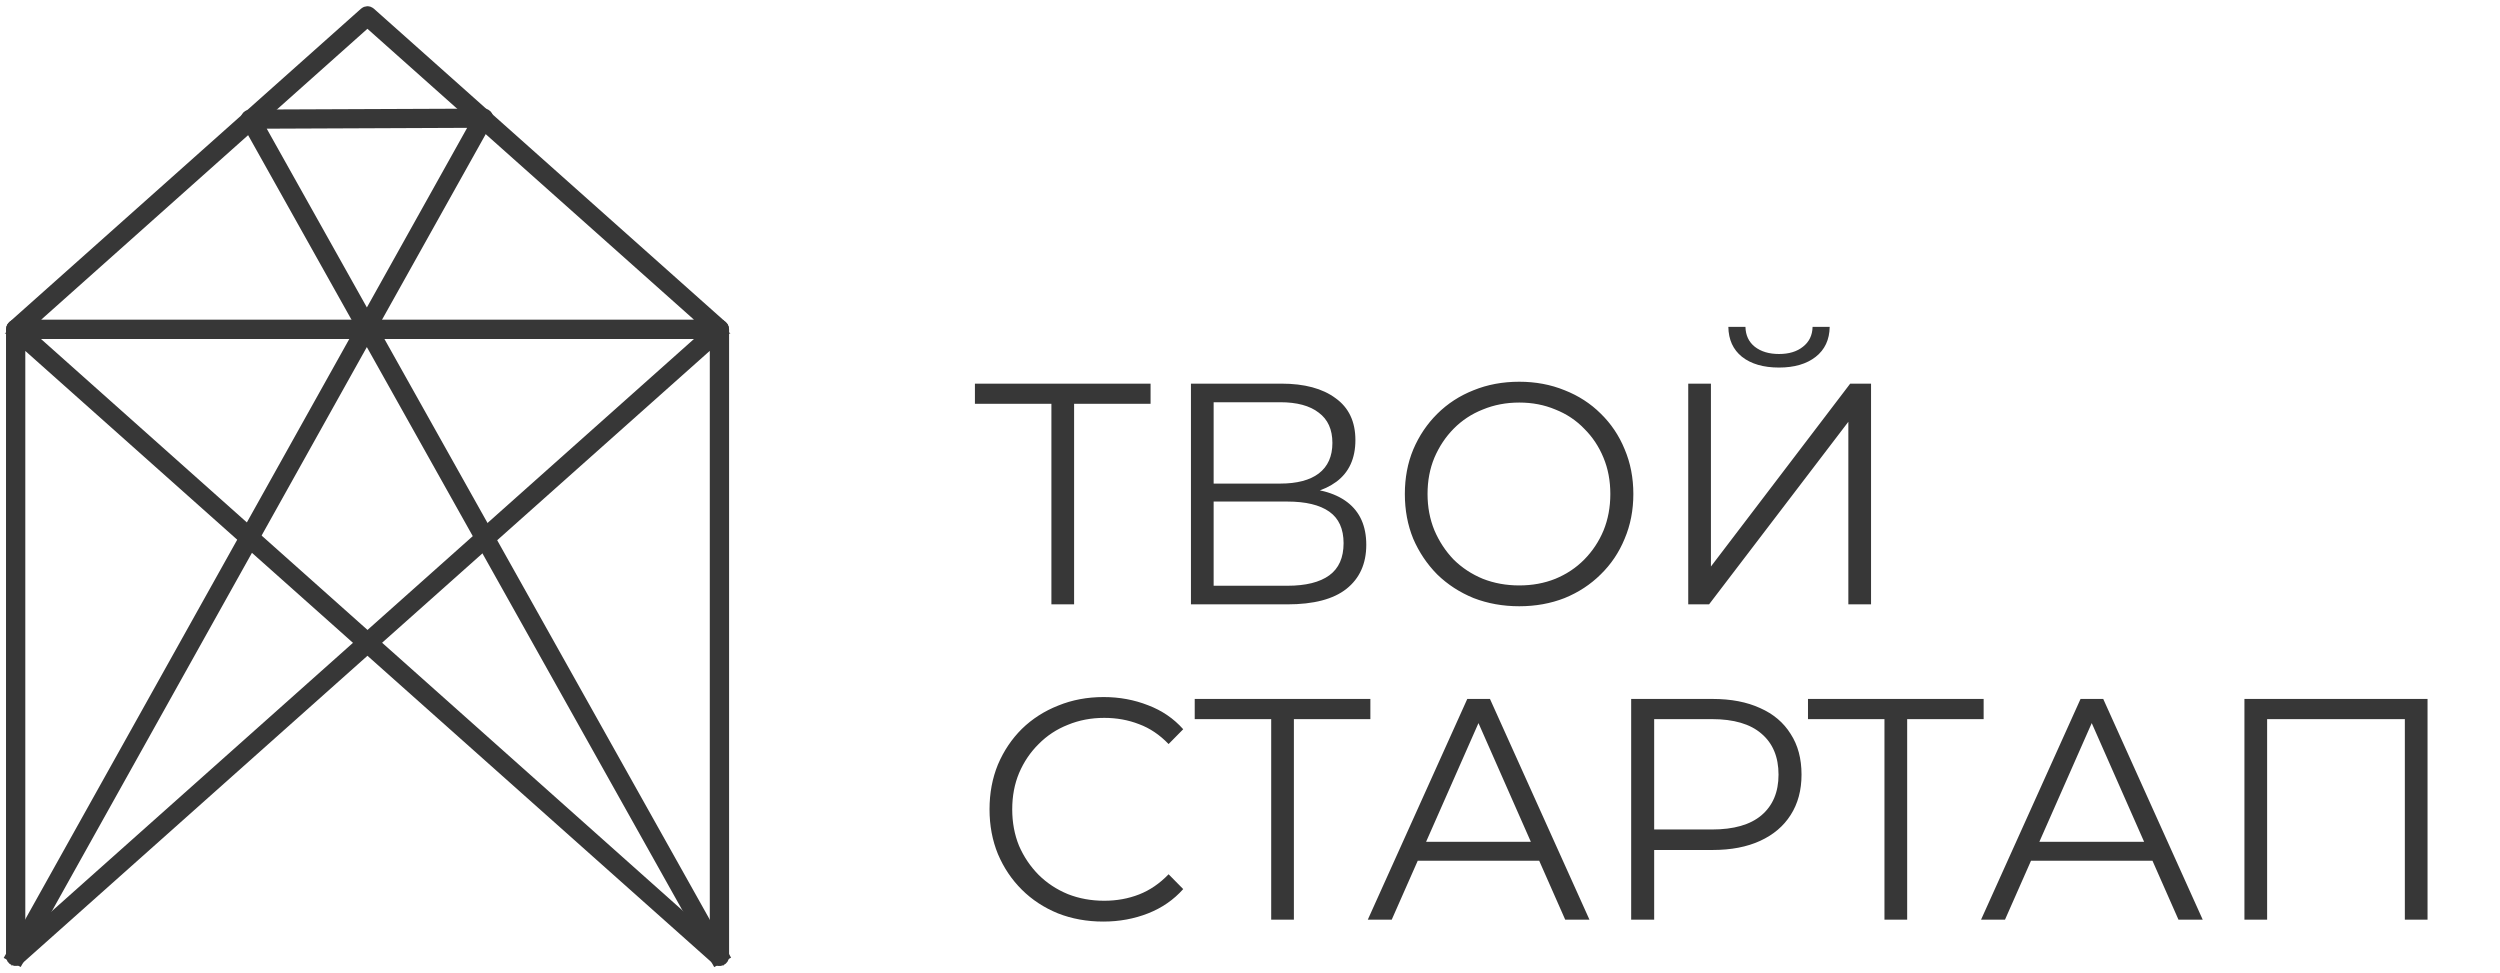
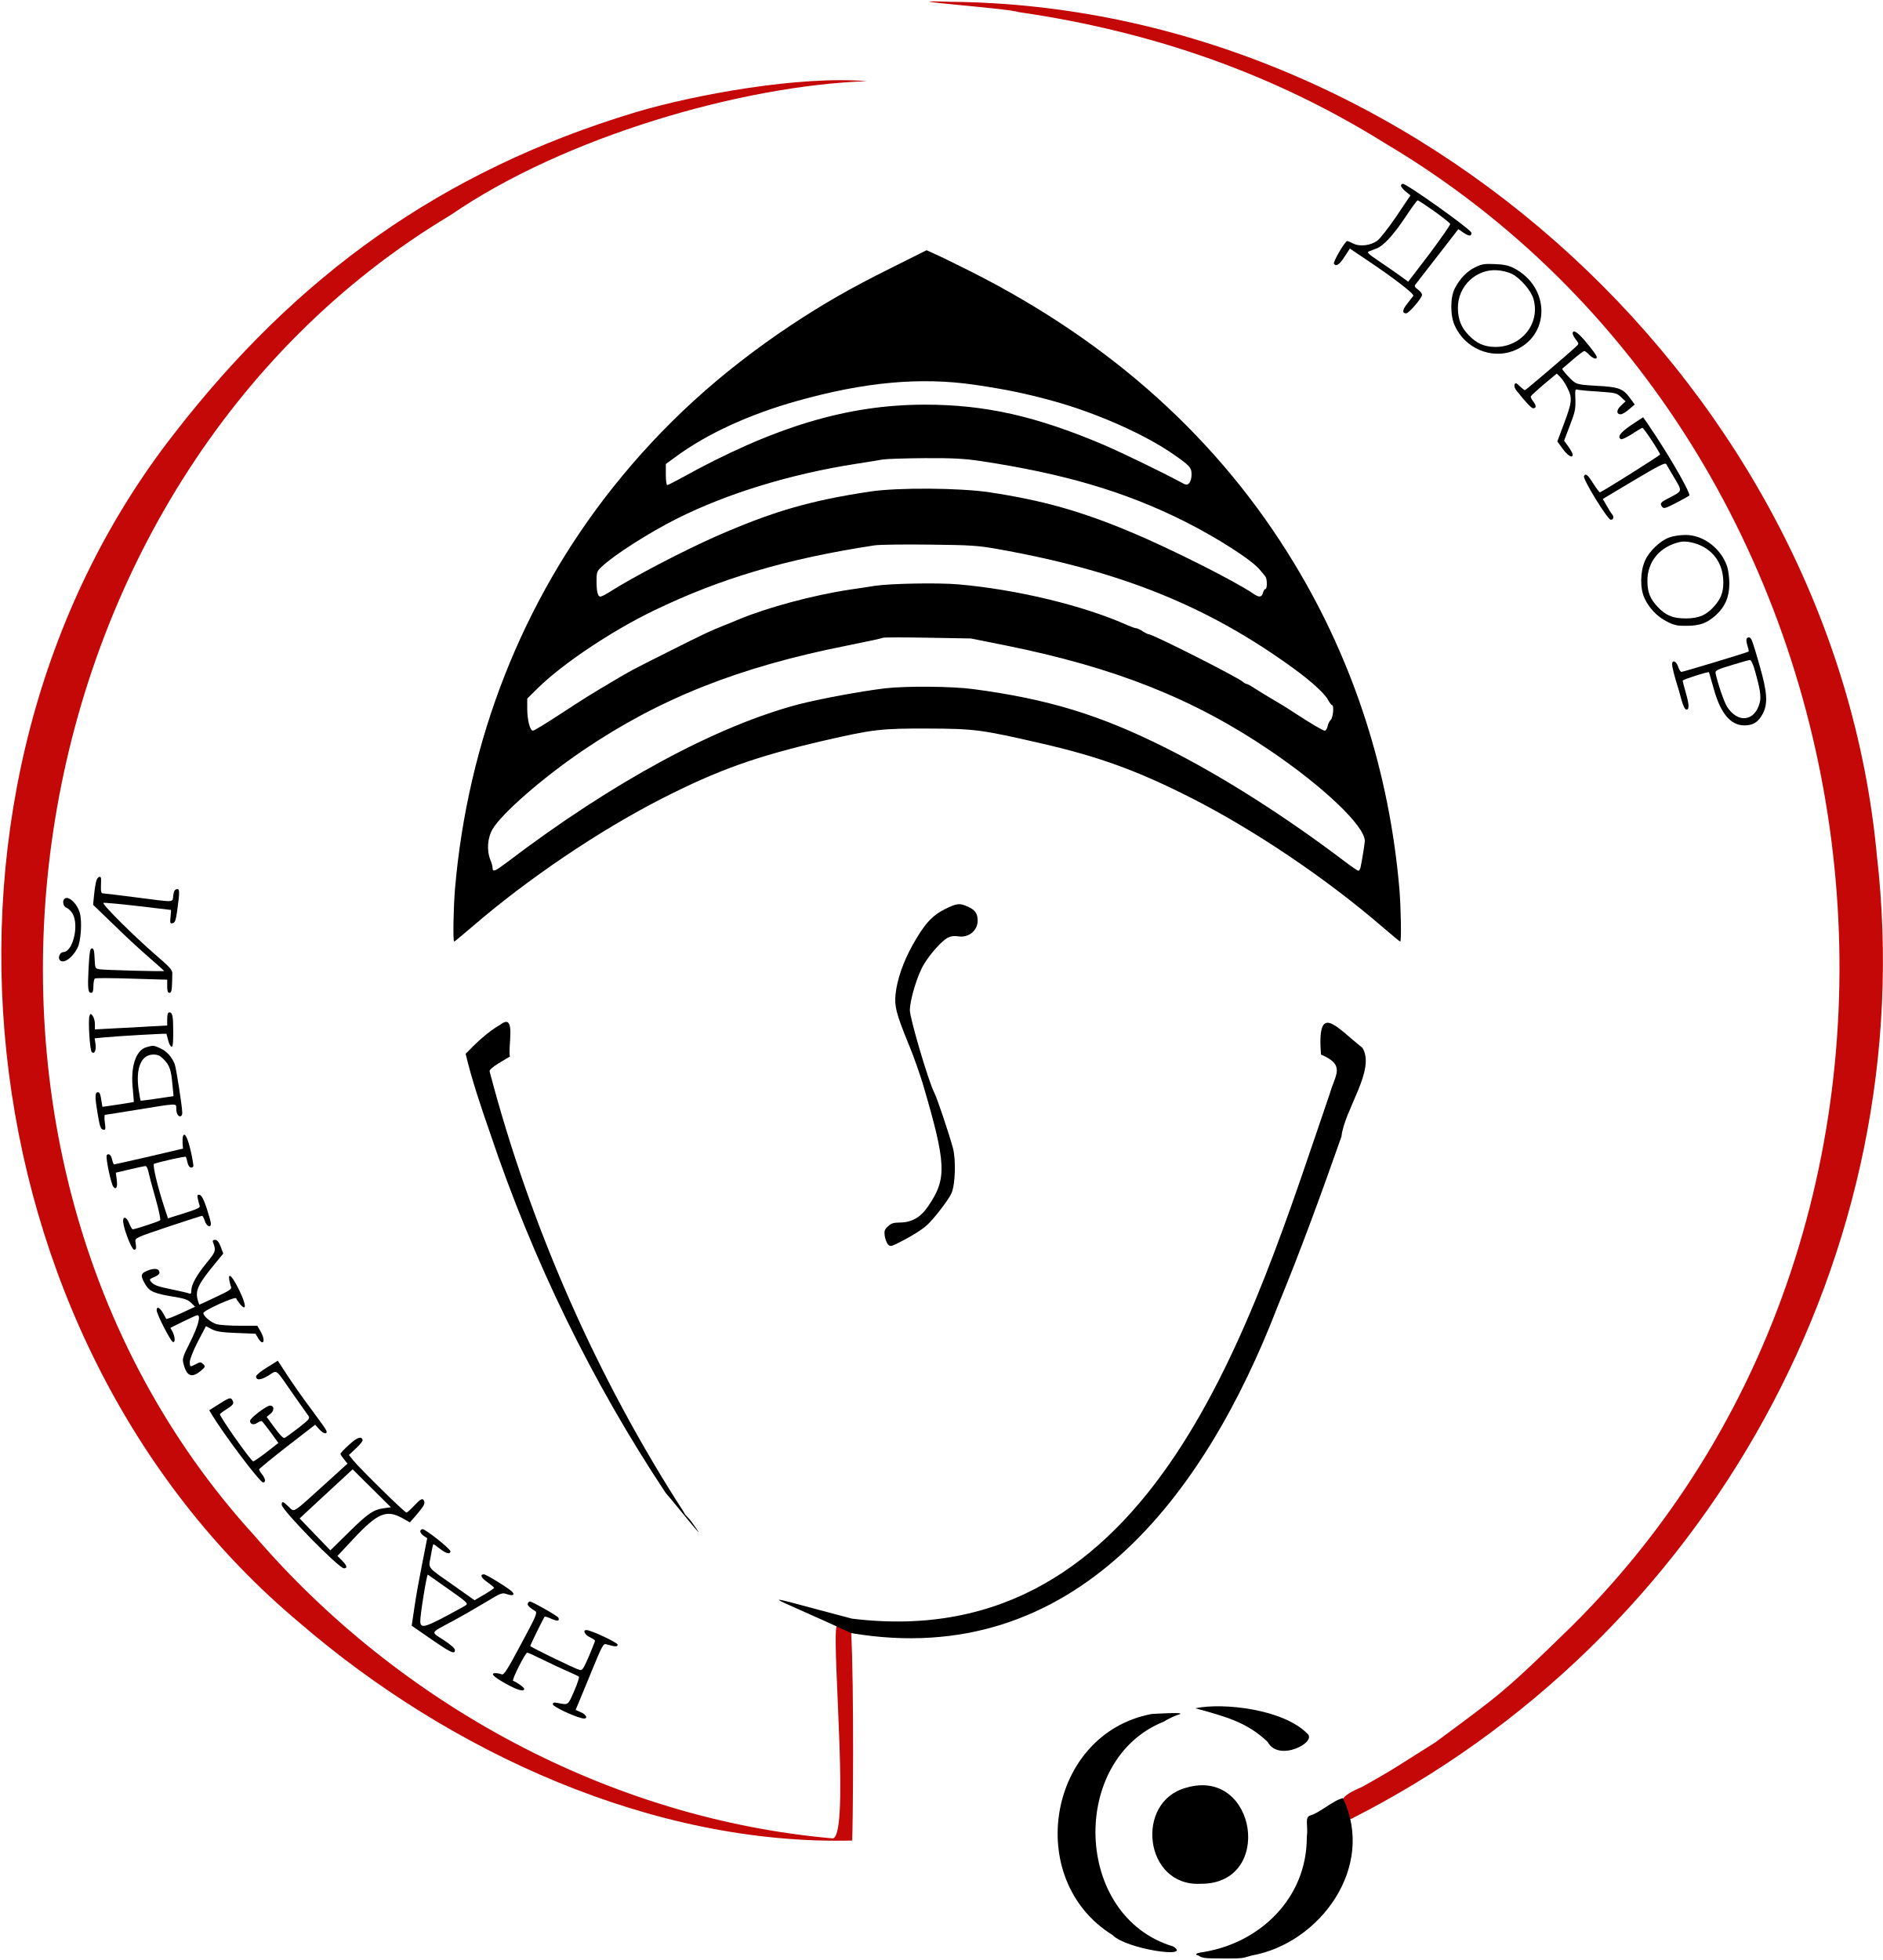
- <svg xmlns="http://www.w3.org/2000/svg" width="180" height="70" viewBox="0 0 180 70" fill="none">
-   <path d="M26.454 0.946C26.501 0.946 26.547 0.964 26.582 0.995L51.921 23.567C51.95 23.593 51.971 23.628 51.98 23.666C51.99 23.705 51.987 23.745 51.973 23.782C51.959 23.819 51.935 23.851 51.902 23.873C51.87 23.896 51.832 23.908 51.792 23.908H1.13C1.09 23.908 1.052 23.896 1.02 23.873C0.987 23.851 0.962 23.819 0.949 23.782C0.935 23.745 0.932 23.705 0.942 23.666C0.951 23.628 0.972 23.593 1.001 23.567L26.331 0.995C26.365 0.965 26.408 0.948 26.454 0.946ZM51.28 23.518L26.454 1.403L1.651 23.518H51.28Z" fill="#373737" stroke="#373737" stroke-miterlimit="10" />
-   <path d="M51.799 23.517C51.826 23.517 51.854 23.523 51.878 23.535C51.913 23.55 51.943 23.576 51.964 23.608C51.984 23.64 51.995 23.678 51.994 23.716V68.855C51.995 68.894 51.984 68.931 51.964 68.964C51.943 68.996 51.913 69.021 51.878 69.037C51.844 69.052 51.806 69.057 51.769 69.052C51.732 69.046 51.698 69.029 51.67 69.004L26.33 46.433C26.309 46.414 26.293 46.392 26.282 46.367C26.27 46.342 26.265 46.315 26.265 46.288C26.265 46.26 26.27 46.233 26.282 46.208C26.293 46.183 26.309 46.161 26.33 46.142L51.661 23.566C51.699 23.533 51.748 23.515 51.799 23.517ZM51.605 68.42V24.146L26.761 46.277L51.605 68.42Z" fill="#373737" stroke="#373737" stroke-miterlimit="10" />
-   <path d="M1.128 23.517C1.175 23.517 1.221 23.535 1.257 23.566L26.588 46.139C26.608 46.157 26.625 46.179 26.636 46.205C26.647 46.229 26.653 46.257 26.653 46.284C26.653 46.312 26.647 46.339 26.636 46.364C26.625 46.389 26.608 46.411 26.588 46.429L1.257 69C1.229 69.026 1.195 69.043 1.158 69.048C1.121 69.054 1.083 69.049 1.049 69.033C1.013 69.018 0.984 68.992 0.963 68.96C0.943 68.928 0.932 68.89 0.933 68.852V23.713C0.932 23.674 0.943 23.637 0.963 23.604C0.984 23.572 1.013 23.547 1.049 23.531C1.074 23.52 1.101 23.515 1.128 23.517ZM26.166 46.284L1.322 24.153V68.42L26.166 46.284Z" fill="#373737" stroke="#373737" stroke-miterlimit="10" />
-   <path d="M34.821 8.31C34.855 8.31 34.889 8.319 34.918 8.336C34.948 8.352 34.972 8.377 34.99 8.406C35.007 8.435 35.016 8.469 35.016 8.503C35.016 8.537 35.007 8.57 34.99 8.6L26.631 23.56L51.957 68.759L51.615 68.951L26.412 23.964L1.293 68.951L0.952 68.769L26.189 23.57L17.849 8.681C17.831 8.652 17.822 8.619 17.822 8.584C17.822 8.55 17.831 8.517 17.849 8.487C17.866 8.458 17.89 8.434 17.919 8.417C17.948 8.399 17.982 8.39 18.015 8.389L34.816 8.32L34.821 8.31ZM26.416 23.161L34.488 8.701L18.354 8.769L26.416 23.161Z" fill="#373737" stroke="#373737" stroke-miterlimit="10" />
-   <path d="M75.701 43.514V28.621L76.148 29.075H70.194V27.622H82.841V29.075H76.909L77.335 28.621V43.514H75.701ZM85.748 43.514V27.622H92.262C93.918 27.622 95.216 27.97 96.156 28.666C97.111 29.347 97.589 30.354 97.589 31.685C97.589 33.002 97.134 34.001 96.224 34.682C95.313 35.348 94.119 35.681 92.642 35.681L93.023 35.114C94.769 35.114 96.097 35.462 97.007 36.158C97.917 36.854 98.372 37.876 98.372 39.223C98.372 40.585 97.895 41.644 96.94 42.401C96 43.143 94.582 43.514 92.687 43.514H85.748ZM87.382 42.174H92.687C94.015 42.174 95.022 41.924 95.709 41.425C96.395 40.925 96.738 40.154 96.738 39.109C96.738 38.08 96.395 37.323 95.709 36.839C95.022 36.355 94.015 36.112 92.687 36.112H87.382V42.174ZM87.382 34.818H92.172C93.381 34.818 94.306 34.576 94.948 34.092C95.604 33.593 95.933 32.858 95.933 31.89C95.933 30.921 95.604 30.195 94.948 29.71C94.306 29.211 93.381 28.961 92.172 28.961H87.382V34.818ZM109.386 43.65C108.207 43.65 107.11 43.453 106.095 43.059C105.096 42.651 104.223 42.083 103.477 41.357C102.745 40.615 102.171 39.76 101.753 38.791C101.35 37.808 101.149 36.733 101.149 35.568C101.149 34.402 101.35 33.335 101.753 32.367C102.171 31.383 102.745 30.528 103.477 29.801C104.223 29.059 105.096 28.492 106.095 28.098C107.095 27.69 108.192 27.485 109.386 27.485C110.565 27.485 111.654 27.69 112.654 28.098C113.654 28.492 114.519 29.052 115.25 29.778C115.996 30.505 116.571 31.36 116.974 32.344C117.392 33.328 117.601 34.402 117.601 35.568C117.601 36.733 117.392 37.808 116.974 38.791C116.571 39.775 115.996 40.63 115.25 41.357C114.519 42.083 113.654 42.651 112.654 43.059C111.654 43.453 110.565 43.65 109.386 43.65ZM109.386 42.151C110.326 42.151 111.191 41.992 111.982 41.675C112.788 41.342 113.482 40.88 114.064 40.29C114.661 39.684 115.123 38.988 115.452 38.201C115.78 37.399 115.944 36.521 115.944 35.568C115.944 34.614 115.78 33.744 115.452 32.957C115.123 32.155 114.661 31.458 114.064 30.868C113.482 30.263 112.788 29.801 111.982 29.483C111.191 29.15 110.326 28.984 109.386 28.984C108.446 28.984 107.573 29.15 106.767 29.483C105.961 29.801 105.26 30.263 104.663 30.868C104.081 31.458 103.618 32.155 103.275 32.957C102.947 33.744 102.783 34.614 102.783 35.568C102.783 36.506 102.947 37.376 103.275 38.178C103.618 38.981 104.081 39.684 104.663 40.29C105.26 40.88 105.961 41.342 106.767 41.675C107.573 41.992 108.446 42.151 109.386 42.151ZM121.553 43.514V27.622H123.187V40.789L133.215 27.622H134.715V43.514H133.081V30.369L123.053 43.514H121.553ZM128.089 26.464C126.97 26.464 126.082 26.206 125.425 25.692C124.784 25.177 124.455 24.458 124.441 23.535H125.672C125.687 24.141 125.91 24.617 126.343 24.965C126.791 25.314 127.373 25.488 128.089 25.488C128.805 25.488 129.38 25.314 129.813 24.965C130.26 24.617 130.492 24.141 130.506 23.535H131.738C131.723 24.458 131.387 25.177 130.73 25.692C130.074 26.206 129.193 26.464 128.089 26.464ZM79.439 66.353C78.26 66.353 77.171 66.156 76.171 65.762C75.171 65.353 74.305 64.786 73.574 64.059C72.843 63.333 72.269 62.478 71.851 61.494C71.448 60.51 71.246 59.436 71.246 58.27C71.246 57.105 71.448 56.03 71.851 55.047C72.269 54.063 72.843 53.208 73.574 52.481C74.32 51.755 75.193 51.195 76.193 50.801C77.193 50.392 78.282 50.188 79.461 50.188C80.595 50.188 81.662 50.385 82.662 50.778C83.662 51.157 84.505 51.732 85.191 52.504L84.139 53.571C83.498 52.905 82.789 52.428 82.013 52.141C81.237 51.838 80.401 51.687 79.506 51.687C78.566 51.687 77.693 51.853 76.887 52.186C76.081 52.504 75.38 52.965 74.783 53.571C74.186 54.161 73.716 54.857 73.373 55.66C73.044 56.447 72.88 57.317 72.88 58.27C72.88 59.224 73.044 60.102 73.373 60.904C73.716 61.691 74.186 62.387 74.783 62.992C75.38 63.583 76.081 64.044 76.887 64.377C77.693 64.695 78.566 64.854 79.506 64.854C80.401 64.854 81.237 64.703 82.013 64.4C82.789 64.097 83.498 63.613 84.139 62.947L85.191 64.014C84.505 64.786 83.662 65.369 82.662 65.762C81.662 66.156 80.588 66.353 79.439 66.353ZM91.526 66.216V51.323L91.974 51.777H86.02V50.324H98.667V51.777H92.735L93.16 51.323V66.216H91.526ZM98.481 66.216L105.644 50.324H107.278L114.441 66.216H112.695L106.114 51.301H106.786L100.205 66.216H98.481ZM101.302 61.971L101.794 60.609H110.904L111.397 61.971H101.302ZM117.444 66.216V50.324H123.308C124.636 50.324 125.778 50.544 126.733 50.983C127.688 51.407 128.419 52.027 128.927 52.844C129.449 53.647 129.71 54.623 129.71 55.773C129.71 56.893 129.449 57.862 128.927 58.679C128.419 59.481 127.688 60.102 126.733 60.541C125.778 60.98 124.636 61.199 123.308 61.199H118.362L119.1 60.404V66.216H117.444ZM119.1 60.541L118.362 59.723H123.264C124.83 59.723 126.017 59.383 126.823 58.702C127.643 58.005 128.054 57.029 128.054 55.773C128.054 54.502 127.643 53.518 126.823 52.822C126.017 52.125 124.83 51.777 123.264 51.777H118.362L119.1 50.983V60.541ZM135.681 66.216V51.323L136.129 51.777H130.175V50.324H142.822V51.777H136.89L137.316 51.323V66.216H135.681ZM142.636 66.216L149.799 50.324H151.433L158.596 66.216H156.85L150.269 51.301H150.941L144.36 66.216H142.636ZM145.457 61.971L145.949 60.609H155.059L155.552 61.971H145.457ZM161.599 66.216V50.324H174.783V66.216H173.149V51.323L173.574 51.777H162.808L163.233 51.323V66.216H161.599Z" fill="#373737" />
+ <svg xmlns="http://www.w3.org/2000/svg" width="1250" height="1301" viewBox="0 0 1250 1301" fill="none">
+   <path d="M1245.9 567.499C1217.07 259.629 939.27 3.679 630.7 1.199C584.1 -0.501 669.42 5.439 676 7.999C765.55 20.939 845.97 49.279 919.3 94.999C1260.47 297.299 1327.28 798.169 1043.09 1079.7C997.39 1124.32 996.17 1124.36 953 1156.4C929.49 1171.17 925.3 1174.38 904 1186.2C901.61 1187.27 892.98 1190.69 891.44 1194.34C889.6 1198.69 894.76 1203.82 896.4 1207.61C1132.9 1088.2 1276.34 831.229 1245.9 567.499Z" fill="#C40707" />
+   <path d="M891.5 1193.6C885.57 1194.6 876.15 1203.29 869.9 1205C865.74 1206.37 868.6 1211.78 867.5 1219.5C867.59 1260.1 836.18 1289.47 799.5 1295.6C795.76 1296.09 791.76 1297.1 795.5 1298C798.39 1299.98 800.21 1299.9 812.5 1300C826.65 1300.12 825.2 1299.48 831 1298C876.04 1290 913.47 1239.41 891.5 1193.6Z" fill="black" />
+   <path d="M555.26 1079.5C552.2 1094.52 564.74 1225.01 551.91 1220.2C404.5 1207.02 265.35 1131.21 169.5 1020C-65.24 763.33 3.34 319.63 299.21 142.7C374.78 90.66 493.22 56.63 575.5 53.9C530.46 50.11 460.83 62.91 422 74.49C292.49 113.5 196.45 183.59 115.9 287.49C-66.36 520.18 -27.15 888.07 199.01 1077.29C298.53 1163.04 433.43 1225.01 565.7 1221.7C566.18 1215.89 567.06 1119.02 565.02 1083.36C563.07 1083.59 553.22 1075.87 555.26 1079.5Z" fill="#C40707" />
+   <path d="M904.4 695.499C886.27 681.079 874.28 664.769 876.9 699.999C893.51 707.009 886.37 713.279 882.9 725.499C831.16 876.469 766.63 1099.28 565.5 1074.4C495.44 1056.01 506.77 1056.87 565 1084.01C713.46 1109.1 800.01 991.999 848 867.499C863.77 829.199 877.06 792.639 890.5 754.409C892.49 736.499 913.44 709.929 904.4 695.499Z" fill="black" />
+   <path d="M930 123.2C930 123.9 931.4 125.7 933.1 127.1L936.3 129.7L927.1 143.4C922 150.9 916.3 158.2 914.4 159.7C910 163 902.6 163.9 898.2 161.6C896.5 160.7 894.7 160 894.3 160C892.9 160 884.8 173.9 885.5 175C886.9 177.2 889.2 175.7 892.5 170.5L896.1 165L906.8 172.2C925.2 184.5 939.1 195.2 938.2 196.4C937.7 197 935.9 199.4 934.1 201.7C930.9 205.7 930.7 208 933.5 208C935.2 208 944 197.8 944 195.7C944 194.9 942.8 193.3 941.3 192.2C939.2 190.7 938.8 189.9 939.6 188.9C940.2 188.1 946.8 179.5 954.4 169.8L968.1 152.1L971.7 154.6C974 156.1 975.7 156.7 976.3 156.1C976.8 155.6 977 154.7 976.6 154.2C974.7 151 933.8 122 931.3 122C930.6 122 930 122.6 930 123.2ZM952.1 140.2C957.7 144.2 962.4 148 962.7 148.6C962.9 149.2 956.7 158.1 949 168.4L934.8 187L929.2 182.9C926.1 180.6 919.7 176.3 915.2 173.2C908.4 168.7 907.2 167.4 908.7 166.9C909.7 166.5 911.9 165.7 913.6 165C918.4 163.3 925.1 155.9 933.1 143.9C937 137.9 940.7 133 941.1 133C941.6 133 946.6 136.3 952.1 140.2Z" fill="black" />
+   <path d="M591.3 178C564.3 191.4 546.1 201.9 524.7 216.1C477.8 247.4 440.1 281.9 407 323.4C346.7 399.2 310.4 491.6 302 590.5C301 603.1 300.6 625 301.5 625C301.8 625 306.8 620.8 312.8 615.7C349.9 583.6 398 551.1 440.3 529.6C476.9 511 502.1 502 547 491.6C579.6 484.1 584.8 483.5 616 483.6C646.8 483.7 651.5 484.3 691 493.4C729.5 502.2 755.2 511.6 790.7 529.6C833 551.1 881.1 583.6 918.2 615.7C924.2 620.8 929.2 625 929.5 625C930.4 625 930 603.1 929 590.5C922.4 513 898.8 439.5 859.4 374.4C810 292.5 738.3 227.6 645 180.5C634.8 175.4 623.9 170 620.8 168.7L615.1 166.1L591.3 178ZM647 255.4C668 258.5 680.9 261.2 698.8 266.1C726.7 273.7 758.4 287.6 777.4 300.5C789.8 309 791 310.2 791 315C791 317.4 790.3 319.8 789.4 320.7C788 322.1 787.5 322.1 783.7 320C770.3 312.8 744.6 300.4 732.5 295.2C687.7 276.2 654 268.6 614 268.6C562.5 268.6 513.6 283.3 452.1 317.4C447.5 319.9 443.4 322 442.9 322C442.4 322 442 318.8 442 315V308L448.3 303.4C469.1 288 497.5 275 529.3 266.1C574.2 253.5 611.2 250.2 647 255.4ZM650.8 306C706.5 314.4 746.7 326.3 786 345.9C808.3 357.1 831.3 371.9 836.4 378.3C837.9 380 839.5 382 840 382.7C841.3 384.3 841.3 391 840 391C839.5 391 838.8 392.1 838.4 393.5C837.7 396.5 835.8 396.7 832.2 394.2C820.5 386.1 776.9 364.1 751 353.3C717.4 339.2 692 332.1 657 326.8C637.4 323.8 595.8 323.5 577.5 326.3C537.5 332.3 512.7 339.6 475.1 356.1C453.4 365.7 420.3 383 405.2 392.6C402.3 394.5 399.3 396 398.6 396C396.8 396 396 392.8 396 385.4C396 379.9 396.3 379.1 399.3 376.3C407.3 368.6 431.2 353.3 449.9 344C482.9 327.5 524.8 314.7 567.5 308C575.2 306.8 583.5 305.5 586 305C588.5 304.6 601 304.2 613.8 304.1C632.6 304 639.8 304.4 650.8 306ZM662 364.4C743.8 378.9 802.1 402.4 859 443.9C870.2 452 879.4 460.4 881.5 464.4C882.6 466.4 883.8 468 884.2 468C885.7 468 885 476.1 883.5 477.7C882.6 478.5 881.6 480.5 881.3 482.1C881 483.7 880.1 485 879.4 485C878.2 485 870.4 480.4 857.2 471.8C854.1 469.7 848.6 466.4 845 464.3C841.4 462.2 836.3 459.1 833.5 457.3C830.8 455.5 828.1 454 827.6 454C827.1 454 825.9 453.4 825.1 452.6C821.4 449.4 765.3 421 762.6 421C762 421 760.2 420.1 758.5 419C756.9 417.9 754.9 417 754.2 417C753.5 417 751.1 416.1 748.7 415.1C719.8 402.1 675.3 391.3 636.3 387.9C622.8 386.7 591 387.3 580.5 388.9C577.2 389.4 569.8 390.6 564 391.4C539.6 395.1 509.6 403.2 490.5 411.1C487.8 412.3 483.3 414.1 480.5 415.2C471.2 418.9 467.6 420.6 444.7 432.1C418 445.5 418.6 445.2 406.2 452.6C390.5 461.9 388.8 463 371.6 474.2C362.5 480.2 354.5 485 353.8 485C351.8 485 350 477.9 350 470.4V463.7L357.3 456.5C373.6 440.5 406.2 418.7 434 405.3C478.2 383.9 522.3 370.9 580.5 362C583.8 361.5 600.2 361.3 617 361.5C644.2 361.8 649.1 362.1 662 364.4ZM667.5 428.4C740.3 443.1 792.2 463.7 843 498.1C878.7 522.3 906 548.3 906 558.2C906 559.6 904.4 569.8 903.3 575.2C903 576.8 902.3 578 901.8 578C901.3 578 897.4 575.4 893.2 572.2C853.4 542 811 515 774 496.5C730.2 474.5 695.7 464 646 457.4C631.9 455.5 601.1 455.3 587.5 456.9C570.9 458.9 544.3 463.9 530.2 467.5C475.5 481.9 406.8 519 336.8 572.2C328.6 578.4 327 579.1 327 576.1C327 575.1 326.3 572.6 325.5 570.7C323 564.6 323.6 556.3 326.9 550.5C332.9 540.1 360.2 516.3 387 498.1C437.9 463.6 490.7 442.7 562.4 428.5C575 426 585.6 423.7 585.9 423.4C586.2 423 599.6 423 615.5 423.3L644.5 423.8L667.5 428.4Z" fill="black" />
+   <path d="M979.5 177.3C974 179.9 969.2 184.8 965.8 191.3C962.7 197.1 962.6 209.4 965.7 216.1C972.4 231.1 989.6 238.5 1004.4 233C1029.3 223.6 1029.6 190.7 1004.8 177.9C1001.7 176.3 998.3 175.5 992.5 175.3C985.6 175 983.8 175.2 979.5 177.3ZM1003.7 181.8C1009.4 184.8 1016.4 192.9 1018 198.5C1022.6 214.8 1010 230.4 992.5 230.3C985.3 230.2 980.2 228 974.8 222.3C969.9 217.2 967.9 212 967.8 204.4C967.7 190 979.9 178.3 994.1 179.4C997.1 179.6 1001.5 180.7 1003.7 181.8Z" fill="black" />
+   <path d="M1044 221.4C1044 222.1 1045 224 1046.1 225.4C1048.2 228.1 1048.2 228.2 1046.4 229.9C1040.9 235.1 1012.8 259 1012.3 259C1011.9 259 1010.4 257.8 1008.8 256.3C1006.5 254.1 1006 253.9 1005.4 255.3C1005.1 256.2 1005.6 258 1006.7 259.3C1012.8 266.9 1016.6 271 1017.7 271C1019.9 271 1020 269.3 1017.9 266.6C1016.8 265.2 1016 263.6 1016.2 263.1C1016.4 262.6 1020.3 259 1024.9 255.1L1033.4 248L1035.7 250.2C1037 251.4 1039.2 254.8 1040.6 257.7C1043.9 264.3 1043.6 267 1037.9 282.1L1033.8 293L1037.2 297.7C1040.6 302.4 1044 304.5 1044 301.8C1044 301 1042.7 298.6 1041.1 296.4L1038.3 292.5L1042.1 282.5C1045.5 273.7 1046 271.6 1045.8 265.2C1045.5 259.1 1045.7 258.1 1047 258.6C1047.8 258.9 1054 259.5 1060.8 259.9C1072.5 260.7 1073.3 260.9 1076.1 263.6L1079.1 266.4L1076.1 269.2C1072.9 272.2 1072.9 275 1075.9 275C1076.9 275 1079.4 273.5 1081.4 271.7L1085.2 268.5L1082.1 264.3C1077.5 257.9 1074.4 256.8 1059.9 256.1C1049.4 255.5 1047 255.1 1044.8 253.4C1041.8 251.1 1036.6 245.1 1037.1 244.7C1037.3 244.5 1040.5 241.8 1044.1 238.7C1047.7 235.6 1051.2 233 1051.7 233C1052.2 233 1053.7 234.1 1055 235.5C1057.3 237.9 1060 238.8 1060 237.2C1060 236 1057.1 232.1 1051.7 225.7C1046.9 220.2 1044 218.5 1044 221.4Z" fill="black" />
+   <path d="M1082.8 282.2C1075.5 287.2 1073.5 290 1076 291.5C1076.6 291.9 1079.9 290.3 1083.4 288.1C1086.8 285.8 1090 284 1090.3 284C1091.2 284 1102 300.4 1102 301.7C1102 302.3 1064.9 325.7 1062.1 326.8C1061.8 326.9 1059.8 324.3 1057.7 321C1054 315.1 1052.7 314 1051.5 316C1050.4 317.7 1067.2 345 1069.3 345C1071.1 345 1071.6 343.1 1070.2 341.4C1069.7 340.9 1068.1 338.4 1066.7 335.9L1064 331.2L1084.6 318.9C1101.1 309.1 1105.3 306.9 1106.1 308.1C1106.6 308.9 1109.1 313.1 1111.6 317.4C1116.9 326.4 1117 325.8 1107.8 330.6C1102.3 333.4 1101.7 334.2 1103.3 336.3C1104.4 337.8 1105.3 337.6 1112.5 333.9C1116.9 331.6 1120.9 329.4 1121.4 328.9C1122.5 327.9 1111.1 307.6 1099.4 289.7C1094.8 282.7 1090.9 277 1090.8 277C1090.6 277 1087 279.4 1082.8 282.2Z" fill="black" />
+   <path d="M1108.3 356.699C1102.2 358.799 1094.7 365.899 1092 372.199C1088.8 379.399 1088.6 390.599 1091.7 397.099C1094.7 403.699 1100.3 409.499 1106.8 412.699C1111.6 415.099 1113.7 415.499 1120 415.399C1128.7 415.299 1133.2 413.599 1139.2 408.199C1145.1 402.799 1148 396.199 1148 387.399C1148 383.499 1147.3 378.399 1146.5 375.899C1142.4 363.899 1130.5 354.899 1118.7 355.099C1115.3 355.099 1110.6 355.799 1108.3 356.699ZM1130.4 362.799C1139.2 367.499 1144 375.999 1144 386.699C1144 393.099 1142.4 397.399 1138 402.399C1132.7 408.299 1127.8 410.499 1119 410.499C1110.5 410.499 1105.7 408.499 1100.4 402.799C1095.4 397.499 1093.7 393.199 1093.6 385.999C1093.4 372.799 1101.9 362.599 1115.5 359.699C1119.2 358.899 1125.5 360.199 1130.4 362.799Z" fill="black" />
+   <path d="M1159.5 424C1159.1 424.6 1159.4 426.6 1160 428.6C1160.7 430.5 1161 432.3 1160.8 432.5C1160.3 433 1117.3 446 1116.2 446C1115.6 446 1114.6 444.4 1114 442.5C1112.7 438.7 1110 437.7 1110 441.1C1110 442.3 1111.1 446.9 1112.4 451.4C1113.8 455.8 1115.6 462.1 1116.4 465.2C1117.5 468.9 1118.6 471 1119.5 471C1121.5 471 1121.4 467.9 1119 459.5C1117.9 455.7 1117 452.2 1117 451.8C1117 451.1 1134 445.6 1134.5 446.2C1134.6 446.4 1135.9 451.1 1137.5 456.7C1142 473.3 1148.7 481.5 1158 481.5C1163.8 481.5 1167.3 479.3 1170.2 473.7C1173.7 467.1 1173.2 459.4 1168 441.5C1165.7 433.2 1163.3 425.7 1162.8 424.7C1161.8 422.8 1160.4 422.5 1159.5 424ZM1164.4 443.2C1168.5 457.4 1169.3 462.4 1168.1 466.7C1164.8 478.9 1153.7 480.2 1146.6 469.3C1144.5 466.1 1140.1 453.1 1138.8 446.6C1138.6 445.1 1140.4 444.2 1149.5 441.5C1155.6 439.6 1161 438.1 1161.7 438.1C1162.3 438 1163.5 440.4 1164.4 443.2Z" fill="black" />
+   <path d="M64.1 584.2C63.6 585.5 62.9 589.7 62.5 593.5L61.8 600.6L75.2 613.5C82.5 620.7 93.1 630.5 98.8 635.4C104.4 640.3 109 644.4 109 644.5C109 645 69.5 643.9 66.3 643.4C63.1 642.9 63.1 642.9 62.8 636.2C62.6 631 62.2 629.5 61 629.5C59.8 629.5 59.4 631.9 58.8 642.5C58.1 656.6 58.4 659 60.6 659C61.6 659 62 657.7 62 654.6C62 652.1 62.5 649.8 63 649.5C63.6 649.1 74.6 649.2 87.5 649.6L111 650.3V654.6C111 657.8 111.4 659 112.5 659C114 659 114.2 657.2 114.4 646.2C114.5 643.9 112.7 641.9 103.5 634C88.6 621.1 67.2 599.8 68.7 599.3C69.3 599.1 79.6 600 91.5 601.4C103.4 602.8 113.3 604 113.5 604C113.6 604 113.5 606.1 113.2 608.6C112.8 612.7 112.9 613.2 114.6 612.8C116.2 612.5 116.7 611 117.7 604C119.4 591.6 119.3 589.8 117.3 590.2C116 590.4 115.3 591.8 115 594.5C114.4 599.2 117 599.1 89.1 595.5C78.4 594.1 69 593 68.3 593C67.2 593 66.9 591.8 67 588.7C67.1 586.4 67.1 583.9 67.1 583.2C66.9 581.2 65 581.8 64.1 584.2Z" fill="black" />
+   <path d="M42.7 596.699C41.2 598.199 42.1 601.899 44.1 602.499C45.2 602.899 47 604.599 48.1 606.299C52.7 613.999 48.4 631.999 41.9 631.999C40 631.999 38.4 635.299 39.5 636.999C41.6 640.299 47.9 636.199 51.5 629.099C53.7 624.699 54.6 611.799 53 606.099C51.3 599.699 45.2 594.099 42.7 596.699Z" fill="black" />
+   <path d="M627.2 603.499C618.6 607.799 613.4 613.699 605.7 627.499C599.5 638.699 595.5 650.299 594.5 659.999C593.7 667.999 594.9 672.799 603.1 692.899C606.4 700.799 610.6 712.799 612.6 719.399C628.3 772.799 628.7 782.299 616.2 800.599C611.2 807.999 605.4 811.399 597.3 811.499C593.2 811.499 591.6 811.999 589.5 813.999C587.2 816.099 586.9 817.099 587.3 820.299C587.6 822.399 588.6 824.999 589.4 825.899C591 827.599 591.3 827.499 596.8 824.799C604.8 820.799 612 816.299 615.4 813.199C620.1 808.899 629.9 796.099 631.6 792.099C634.2 786.399 634.7 769.399 632.5 761.699C629.5 750.999 622.2 729.199 620.2 725.299C616.3 717.699 604 675.899 604 670.599C604 663.699 609 647.199 613.2 640.299C617.3 633.299 625.3 624.399 629.2 622.399C631.2 621.399 633.4 621.099 636 621.499C642.8 622.699 649 617.799 649 611.199C649 606.399 647.4 604.099 642.7 601.899C636.9 599.299 635.3 599.499 627.2 603.499Z" fill="black" />
+   <path d="M111 676.4V680.7L99.8 681.3C93.6 681.7 82.8 682.3 75.8 682.6L63 683.3V679.8C63 677.9 62.4 675.5 61.6 674.4C60.2 672.6 60.1 672.6 59.4 674.3C58.4 677.1 59.6 697 60.9 698.3C62.7 700.1 64 697.1 63.4 692.8L62.8 689.2L69.1 688.6C78.6 687.7 110.3 685.9 110.5 686.2C110.6 686.4 111.1 688.3 111.6 690.4C112.1 692.6 113.1 694.5 113.8 694.8C114.7 695.1 115 692.6 115 685.2C115 674.3 114.5 672 112.4 672C111.4 672 111 673.3 111 676.4Z" fill="black" />
+   <path d="M332.5 679.899C323.78 684.989 316.94 691.389 309.1 699.499C313.31 717.169 319.48 735.299 325.4 752.299C353.73 836.689 392.98 917.339 442 991.099C445.9 995.239 472.98 1029.48 460.4 1012C456.82 1006.64 455.09 1006.34 454 1003.8C396.4 914.819 351.93 813.769 325 711.099C324.73 708.929 335.51 703.169 338.5 701.299C336.97 695.309 342.87 672.049 332.5 679.899Z" fill="black" />
+   <path d="M97.2 695.1C90 697.2 86.5 708.3 88.2 723.4C88.6 727.7 88.9 731.4 88.8 731.5C88.6 731.6 83.9 732.3 78.3 733.2L68 734.7L67.4 731.1C66.6 726 66.2 725 65 725C63 725 62.9 727.8 64.7 738.6C66.2 747.7 66.8 749.5 68.4 749.8C70.1 750.2 70.2 749.7 69.6 745.1C69.2 742.3 69.3 740 69.7 740C70.1 740 80.1 738.4 91.8 736.5C117.5 732.3 117 732.3 117 735.4C117 738.9 118 741 119.6 741C120.4 741 121 740 121 738.7C121 734.8 117 709.1 116 706.4C114.1 701.6 110.7 697.8 106.6 695.9C102 693.8 101.8 693.8 97.2 695.1ZM108.8 703.3C112.6 707.2 113.6 710.1 114.5 720.2L115.2 727.6L104.4 729.2C98.4 730.1 93.4 730.7 93.3 730.6C93.2 730.5 92.6 727 92 723C90 708.9 93.8 700 101.8 700C104.8 700 106.3 700.7 108.8 703.3Z" fill="black" />
+   <path d="M121.5 754.1C121.2 754.9 121.1 757.1 121.2 759L121.5 762.4L99 767.7C86.6 770.5 76.2 772.9 75.8 772.9C75.5 773 74.9 771.7 74.5 770C73.8 766.7 72.3 765.3 70.9 766.7C69.9 767.7 73.6 785.6 75.2 787.7C77.1 790.1 78.2 787.9 77.5 783.1L76.9 778.4L86.2 776.2C91.3 775 96 774 96.6 774C97.3 774 98.1 775.7 98.5 777.7C98.9 779.7 101 787.7 103.2 795.3C105.4 803 106.8 809.6 106.3 810C105.5 810.8 89.6 816 88.1 816C87.7 816 86.6 814.2 85.7 811.9C83.9 807.4 81.3 807 81.8 811.4C82.4 816.7 87.5 829.5 89 829.5C90.5 829.5 90.6 828.7 89.9 824.1C89.5 821.8 90.4 821.4 111.5 814.3C123.6 810.3 133.8 807 134.2 807C134.5 807 135.4 808.6 136 810.5C137.2 814.1 140 815.3 140 812.2C140 811.2 138.7 806.6 137.2 802C135.2 796 133.8 793.4 132.5 793.1C131 792.9 130.8 793.3 131.3 795.6C131.6 797.2 132.2 799.3 132.5 800.2C133.1 801.6 131.4 802.4 122.3 805.3L111.5 808.7L109.2 801.7C104.3 786.7 101.1 772.9 102.3 772.5C107.1 770.9 123.1 767.3 123.4 767.9C123.6 768.2 124.1 770 124.5 771.7C125.1 774.7 127.2 776.1 128.3 774.2C128.6 773.8 127.8 769.4 126.7 764.3C124.5 754.9 122.6 751.3 121.5 754.1Z" fill="black" />
+   <path d="M141.4 824.599C143.5 830.099 143.3 830.799 137.2 838.199C130.5 846.399 127 852.699 127 856.599C127 858.699 126.7 859.099 125.3 858.499C124.3 858.099 119.3 856.999 114.2 855.899C104.4 853.899 102.1 853.099 100.1 850.599C99 849.299 99.4 848.899 102.5 847.599C105.1 846.499 106.1 845.499 105.8 844.299C105.4 841.899 102.2 841.599 97.7 843.499C93.3 845.299 93.1 846.799 96.5 852.599C99.3 857.399 102.5 858.699 116.9 860.999C122.6 861.999 124.9 862.799 126.9 864.799L129.5 867.399L120 871.799C114.8 874.199 110.4 875.799 110.3 875.399C110.1 874.899 109.1 872.999 108 871.199C105.8 867.699 104 866.999 104 869.699C104 872.299 113.3 890.399 114.8 890.799C116.4 891.299 116.3 887.599 114.6 884.099L113.1 881.399L121.6 877.199C126.2 874.899 130.5 872.999 131 872.999C133.5 872.999 131.6 880.099 126.4 890.499C121.1 901.099 120.9 901.799 121.9 905.599C124.1 913.799 127.5 914.899 133.7 909.599C136.3 907.299 136.4 906.999 134.9 905.499C133.4 903.999 133 903.899 130.2 905.399C126.1 907.499 126 907.499 126 903.999C126 902.299 128.3 896.399 131.3 890.599L136.7 880.299L140.6 882.299C143.7 883.899 147 884.399 157.1 884.799L169.6 885.299L171.3 888.099C172.2 889.699 173.4 890.999 174 890.999C175.7 890.999 175.1 887.399 172.9 883.599L170.8 879.999H159.2C152.7 879.999 145.9 879.499 143.9 878.999C140.2 877.999 135 873.599 135 871.599C135.1 869.799 156.3 860.299 156.8 861.799C157 862.499 158.3 864.299 159.5 865.799C163.8 870.799 163.5 865.999 158.8 856.399C154.4 847.299 151.3 844.099 152.2 849.599C152.5 851.199 153 853.299 153.4 854.199C154 855.599 152.2 856.799 143.4 860.899C137.5 863.699 132.6 865.999 132.4 865.999C132.2 865.999 131.7 864.499 131.2 862.699C129.6 856.599 131.5 852.399 142.3 839.299L148.2 832.099L146.5 827.499C145.2 824.299 144.2 822.999 142.8 822.999C141.4 822.999 141 823.499 141.4 824.599Z" fill="black" />
+   <path d="M177.2 907.7C173.2 910.1 170 912.8 170 913.6C170 916.4 173.1 916.2 178.3 913C184.3 909.3 182.3 907.7 195 926C199.7 932.7 204.1 938.9 204.8 939.9C205.9 941.5 205.1 942.4 198 947.9C193.6 951.3 189.5 954.3 188.8 954.5C188 954.8 185.3 951.9 182.3 947.7L177 940.5L179.6 938.4C182.2 936.3 182.1 933 179.3 933C176.9 933 166 941.3 166 943.1C166 945.5 168.4 946.1 170.9 944.4C172.1 943.6 173.4 943.1 173.9 943.4C174.3 943.7 177 947.1 179.8 950.9L184.8 957.8L177 963.9C172.6 967.3 168.6 970 168.1 970C166.7 970 146 940.7 146 938.7C146 938.4 148 936.9 150.5 935.3C155.1 932.4 155.6 931.5 154.1 929.1C153 927.4 151.9 927.8 144.6 932.5L138.9 936.1L140.6 938.9C148.1 951.5 172.5 984 174.6 984C176.6 984 176.3 981.7 174 978.7C172.9 977.3 172 975.8 172 975.3C172.1 974.9 180.4 968 190.6 960.1L209.2 945.7L212.1 948.9C214.8 951.9 217.7 952.3 216.6 949.5C216.4 948.8 212 942.6 206.9 935.8C201.8 929.1 194.7 918.9 191 913.3L184.4 903.2L177.2 907.7Z" fill="black" />
+   <path d="M231.6 959.1C228.5 961.9 226 964.6 226 965C226 965.5 227.1 967.1 228.4 968.7L230.7 971.5L215.3 985.5C193.6 1005.1 195.6 1003.9 191.6 1000.1C187.9 996.5 187 996.3 187 998.8C187 1002.3 224.8 1040.9 228.3 1041C230.8 1041 230.4 1039.2 227 1035.8L224 1032.8L234.2 1021.9C250.6 1004.3 256.4 1001.8 267.1 1007.7L272.1 1010.5L275.6 1006.5C280.9 1000.4 282.3 998.2 281.6 996.5C280.7 994.1 279.4 994.7 274.9 999.5C272.6 1002 270.3 1004 269.8 1004C268.6 1004 238.8 974.7 234.7 969.6L231.6 965.8L236.4 961.3C239 958.9 241 956.4 240.7 955.7C239.9 953.1 237 954.1 231.6 959.1ZM255 1001.1C247.8 1002.1 244.3 1004.5 231.4 1017.2L219.3 1029.1L209.1 1018.5L198.9 1007.9L206.2 1001.1C210.2 997.4 218.1 990.1 223.8 984.8L234.1 975.3L246.8 987.9L259.5 1000.5L255 1001.1Z" fill="black" />
+   <path d="M279 1016.5C279 1017.3 280 1018.6 281.3 1019.5L283.6 1021L280.4 1037.2C278.6 1046.2 276.2 1059.3 275.2 1066.3L273.3 1079.1L282.4 1085.4C299.5 1097.3 302 1098.5 302 1095.2C302 1094.2 299.1 1091.6 294.5 1088.6C285.8 1083 285.2 1084.2 300.4 1076.1C305.8 1073.2 315.4 1067.7 321.7 1063.9C332.8 1057.2 333.3 1057 336.6 1058.2C340.4 1059.5 342.1 1058.7 339.9 1056.5C337.7 1054.2 322.7 1045 321.3 1045C318.4 1045 319.3 1047.2 323.5 1050.2C326 1051.9 328 1053.7 328 1054C328 1054.3 325.1 1056.3 321.5 1058.4L315 1062.2L302.3 1053.2C282.7 1039.4 284.4 1041.7 286 1032.7C286.7 1028.4 287.5 1025 287.7 1025C288 1025 289.9 1026.3 292 1028C296 1031.2 299 1031.9 299 1029.7C299 1028.1 282.5 1015 280.5 1015C279.7 1015 279 1015.7 279 1016.5ZM297.8 1054.9C309.7 1063.2 310.9 1064.4 309.3 1065.5C308.3 1066.2 301.8 1069.7 294.9 1073.4C281.6 1080.4 279 1080.8 279 1076.1C278.9 1071.9 283.3 1044.9 284 1045.2C284.3 1045.4 290.5 1049.7 297.8 1054.9Z" fill="black" />
+   <path d="M350.4 1064.2C349.7 1065.3 351.5 1067.1 355.4 1069.5C356.9 1070.4 355.7 1073.1 345.9 1091.3C336.9 1108.2 334.5 1112 333.1 1111.4C332.2 1111 330.6 1110.7 329.5 1110.6C325.1 1110.4 327.1 1112.7 335.1 1117.2C343.1 1121.8 348 1123.2 348 1121C348 1120.1 343 1116.5 340.6 1115.7C339.5 1115.3 348.7 1097 350 1097C350.6 1097 355 1099 359.8 1101.4C364.6 1103.8 371.9 1107.2 376 1109C380.1 1110.8 383.8 1112.5 384.3 1112.9C384.7 1113.3 383.3 1117.6 381.1 1122.6C377 1132.1 377.3 1131.8 370.3 1130.4C367.7 1129.9 367 1130.1 367 1131.3C367 1132.7 380 1139 386.3 1140.5C390.5 1141.6 389.9 1138.3 385.5 1136.5L382.1 1135L384.1 1130.3C385.2 1127.6 389.3 1117.7 393.2 1108.2C399.7 1092.4 400.5 1090.9 402.4 1091.4C408.5 1093.2 410 1093.2 410 1091.7C410 1090.3 392.3 1082 389.3 1082C386.7 1082 388.1 1085.1 391.5 1086.7C393.4 1087.6 395 1088.7 395 1089.1C395 1089.5 393.1 1094.2 390.9 1099.5C387.2 1108 386.5 1109 384.6 1108.4C381.1 1107.4 352 1093.2 352 1092.6C352 1091.9 360.9 1073.8 361.6 1073.1C361.8 1072.9 363.8 1073.5 366 1074.5C370.1 1076.3 371.6 1076.1 370.7 1073.8C370.3 1072.7 353.2 1063 351.7 1063C351.4 1063 350.8 1063.5 350.4 1064.2Z" fill="black" />
+   <path d="M793.5 1133.9C815.08 1139.83 827.98 1143.45 841.5 1156.2C848.73 1170 874.79 1156.32 867.8 1150.7C852.01 1134.59 812.26 1129.98 793.5 1133.9Z" fill="black" />
+   <path d="M764.5 1137.7C695.69 1150.68 679.06 1247.49 738.5 1284.4C747.58 1293.84 791.97 1300.26 778.8 1292C712.41 1272.18 709.85 1167.83 772.5 1142.8C775.29 1141.1 779.29 1139.1 781.49 1138.4C791.24 1135.92 764.38 1137.75 764.5 1137.7Z" fill="black" />
+   <path d="M787.6 1186.6C753.02 1195.67 759.47 1252.4 797 1250.4C845.95 1250.86 834.28 1173.01 787.6 1186.6Z" fill="black" />
</svg>
